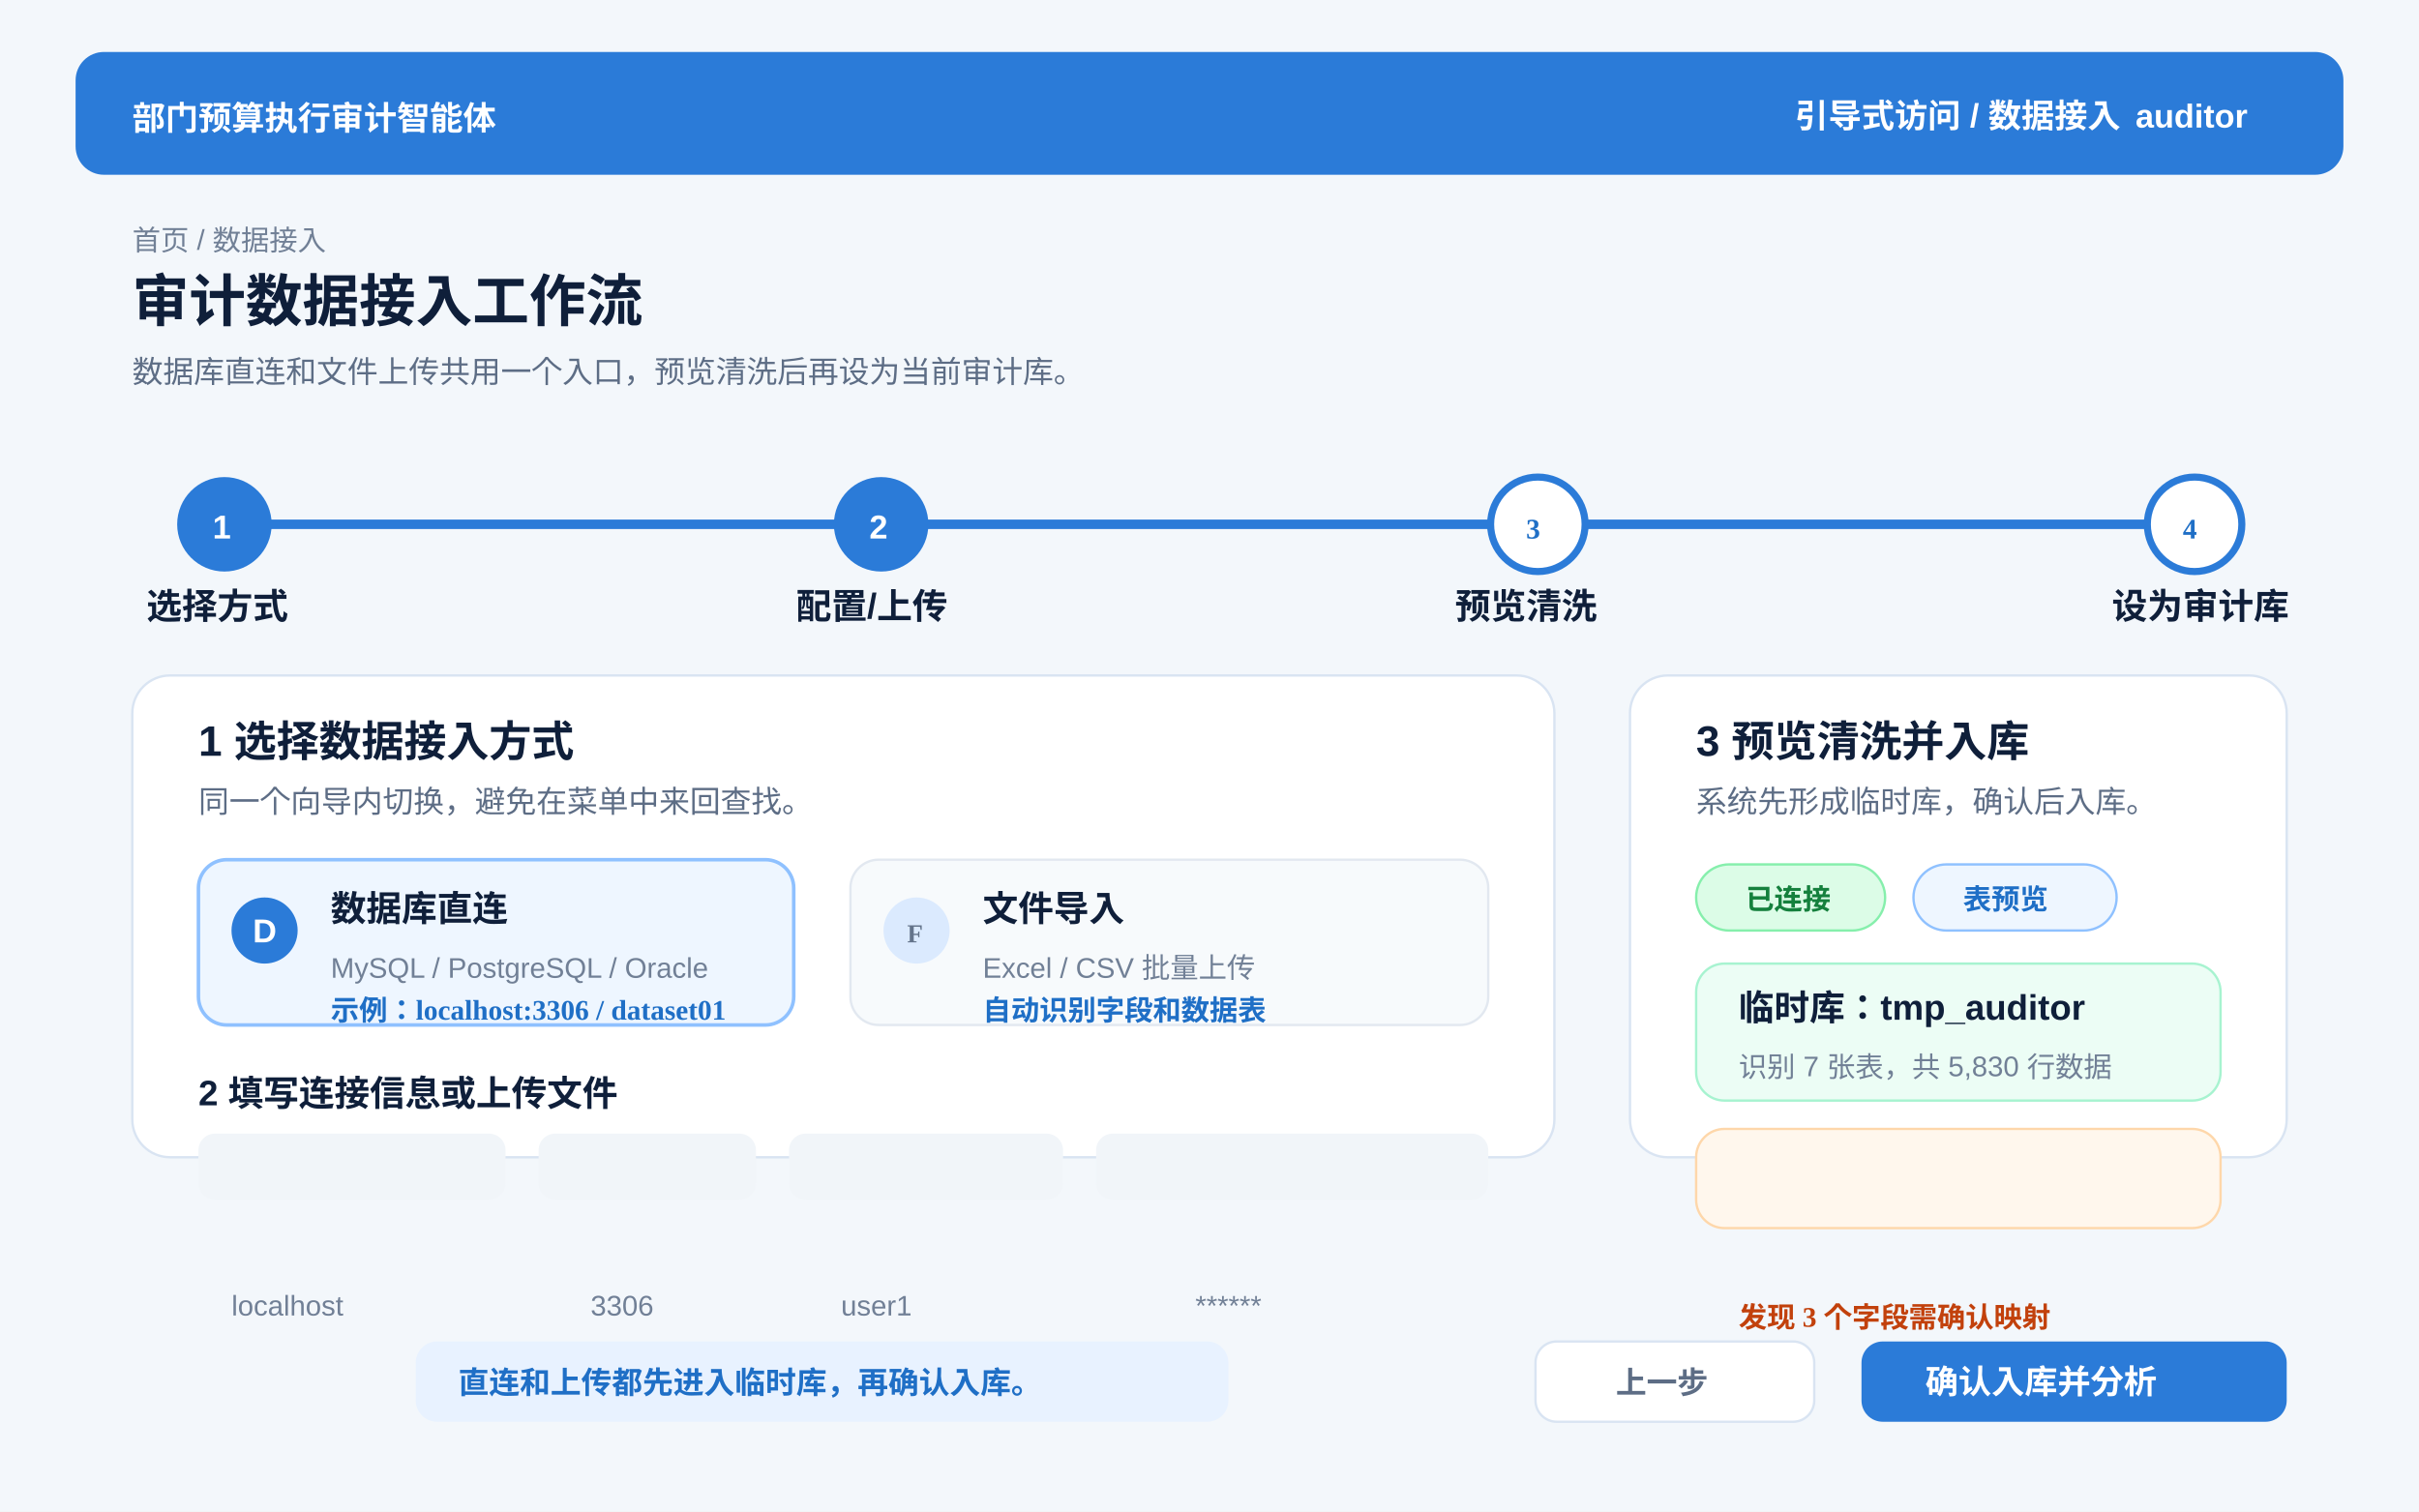
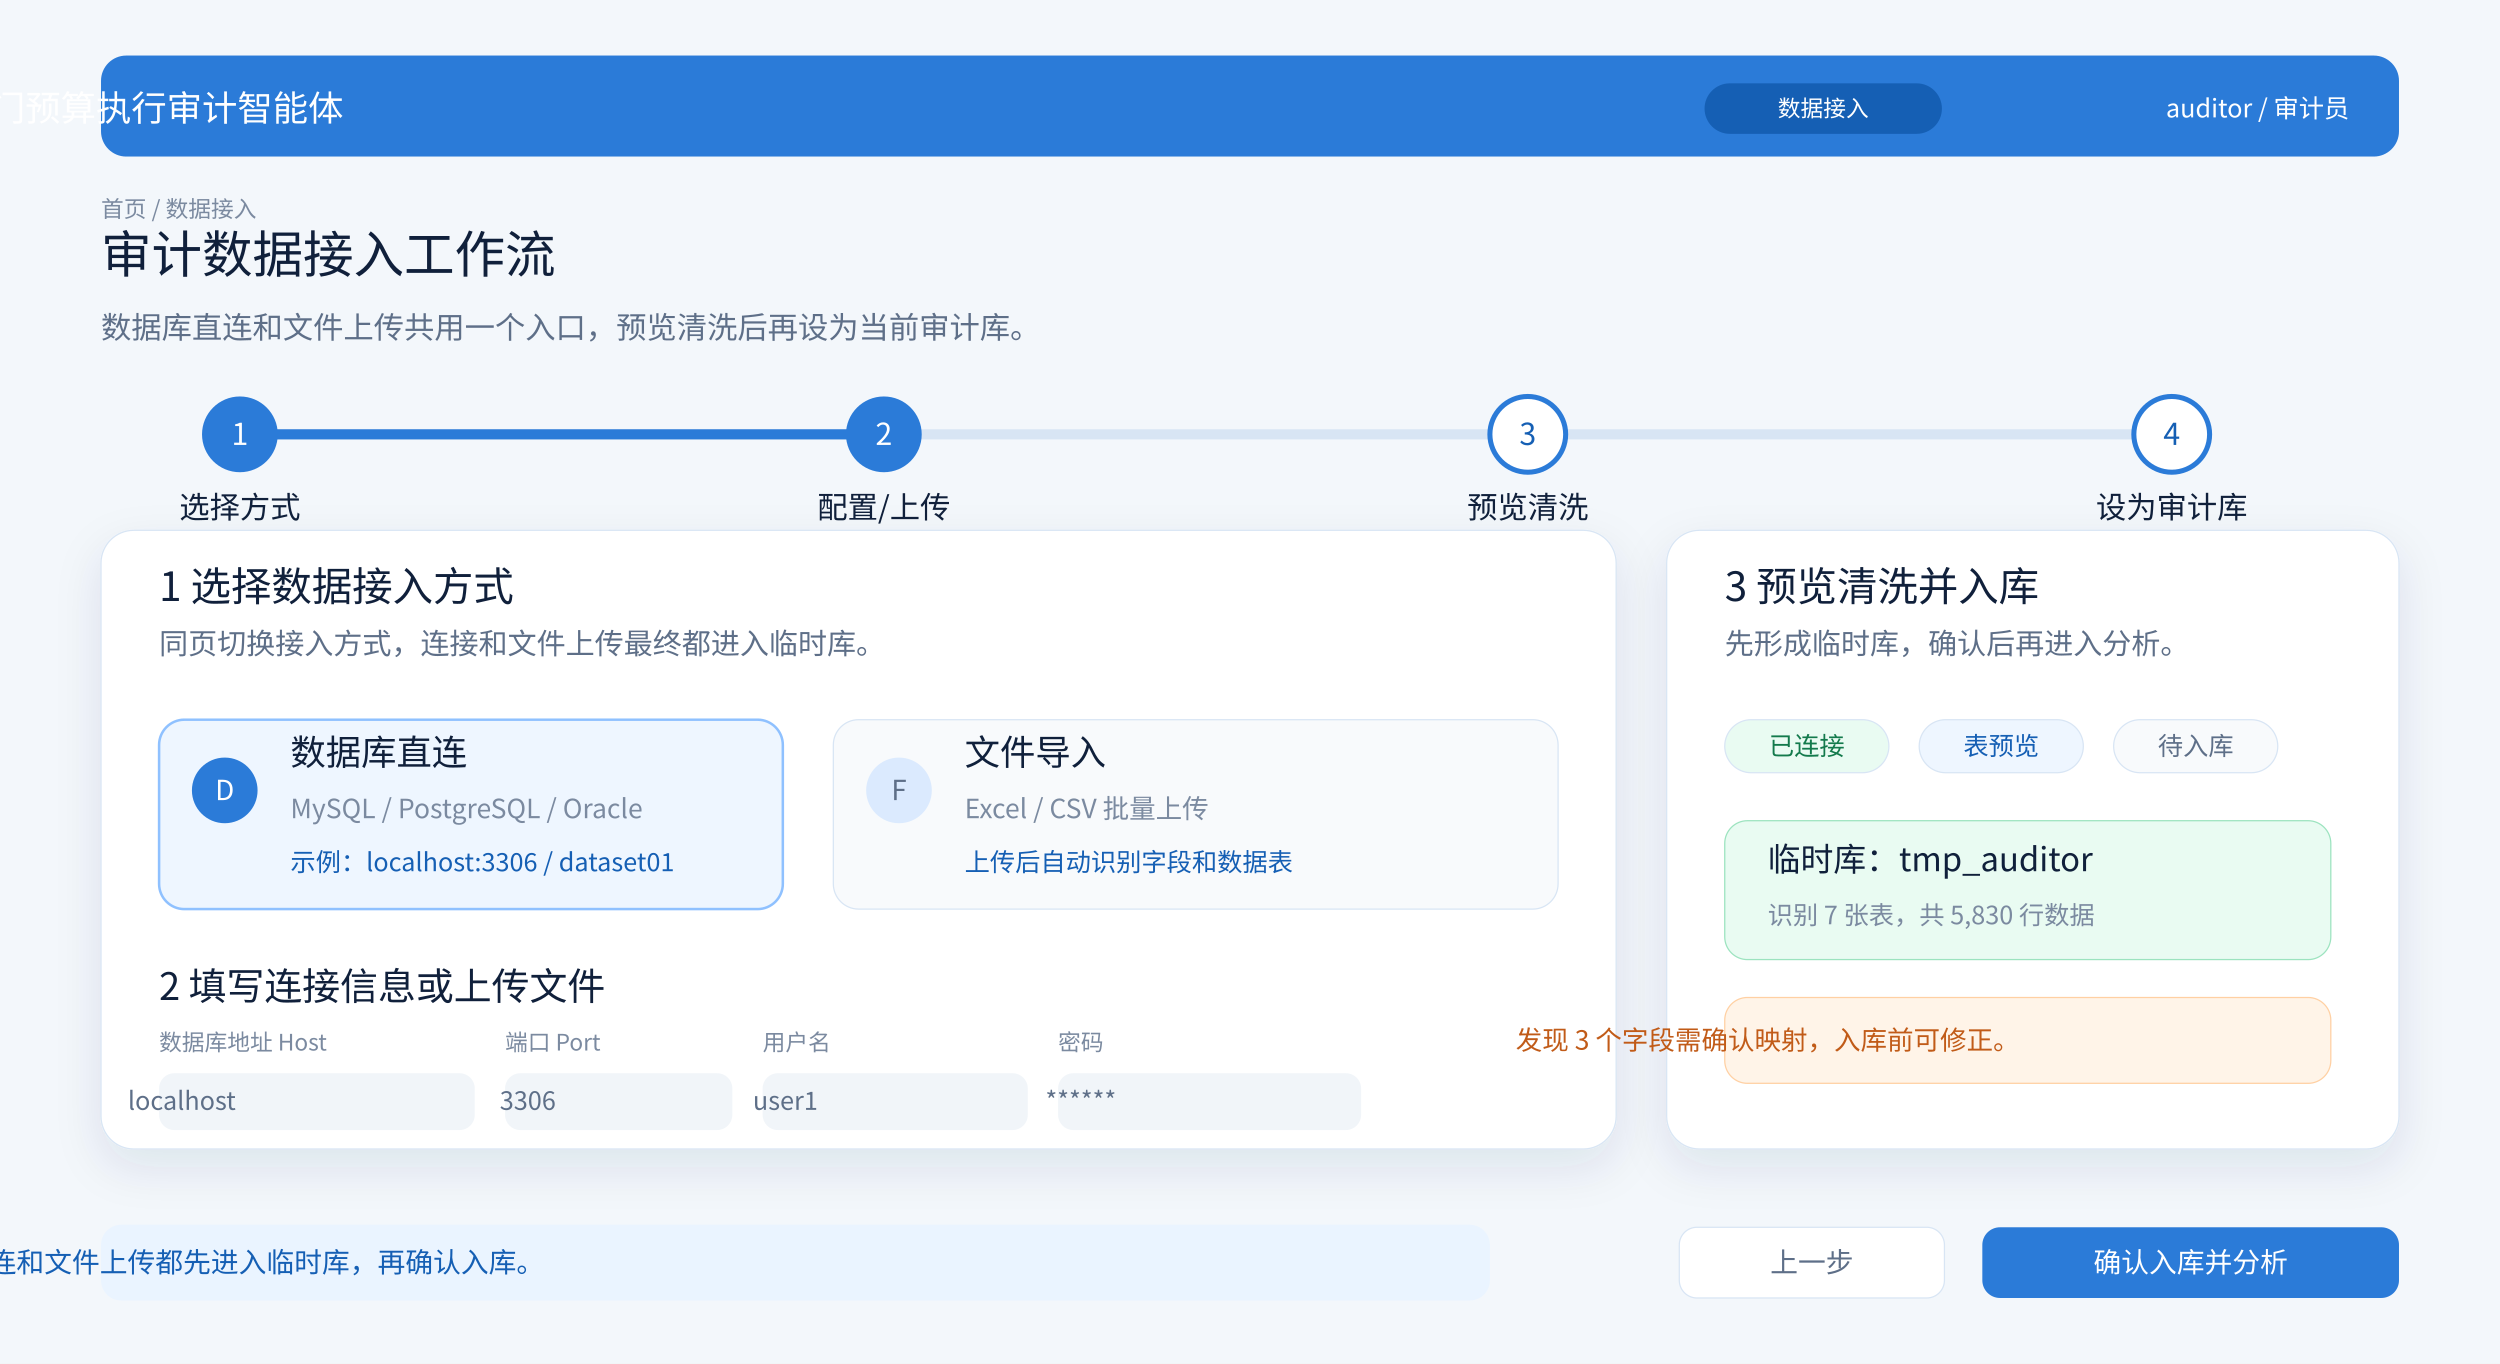
- <svg xmlns="http://www.w3.org/2000/svg" width="1024" height="640" viewBox="0 0 1024 640" fill="none">
-   <style>.page{fill:#f3f7fb}.card{fill:#fff;stroke:#d9e4f2}.selected{fill:#eef6ff;stroke:#8fc1ff;stroke-width:1.5}.muted{fill:#f7fafc;stroke:#e2e8f0}.field{fill:#f1f5f9}.blue{fill:#2b7bd8}.title{fill:#0f1f3a;font:700 24px Arial,"Microsoft YaHei",sans-serif}.h2{fill:#0f1f3a;font:700 18px Arial,"Microsoft YaHei",sans-serif}.h3{fill:#0f1f3a;font:700 15px Arial,"Microsoft YaHei",sans-serif}.body{fill:#5d6d85;font:400 13px Arial,"Microsoft YaHei",sans-serif}.small{fill:#718096;font:400 12px Arial,"Microsoft YaHei",sans-serif}.blueText{fill:#1f6fc6;font-weight:700}.greenText{fill:#15803d;font-weight:700}.orangeText{fill:#c2410c;font-weight:700}.white{fill:#fff;font:700 14px Arial,"Microsoft YaHei",sans-serif}</style>
-   <rect class="page" width="1024" height="640" />
-   <rect x="32" y="22" width="960" height="52" rx="12" class="blue" />
-   <text x="56" y="55" class="white">部门预算执行审计智能体</text>
-   <text x="760" y="54" class="white" font-size="12">引导式访问 / 数据接入</text>
-   <text x="904" y="54" class="white" font-size="12">auditor</text>
-   <text x="56" y="106" class="small">首页 / 数据接入</text>
-   <text x="56" y="136" class="title">审计数据接入工作流</text>
-   <text x="56" y="162" class="body">数据库直连和文件上传共用一个入口，预览清洗后再设为当前审计库。</text>
-   <line x1="95" y1="222" x2="929" y2="222" stroke="#2b7bd8" stroke-width="4" />
-   <circle cx="95" cy="222" r="20" class="blue" />
-   <text x="90" y="228" class="white">1</text>
-   <circle cx="373" cy="222" r="20" class="blue" />
-   <text x="368" y="228" class="white">2</text>
-   <circle cx="651" cy="222" r="20" fill="#fff" stroke="#2b7bd8" stroke-width="3" />
-   <text x="646" y="228" class="blueText">3</text>
-   <circle cx="929" cy="222" r="20" fill="#fff" stroke="#2b7bd8" stroke-width="3" />
-   <text x="924" y="228" class="blueText">4</text>
-   <text x="62" y="262" class="h3">选择方式</text>
-   <text x="337" y="262" class="h3">配置/上传</text>
-   <text x="616" y="262" class="h3">预览清洗</text>
-   <text x="894" y="262" class="h3">设为审计库</text>
-   <rect x="56" y="286" width="602" height="204" rx="16" class="card" />
-   <text x="84" y="320" class="h2">1 选择数据接入方式</text>
-   <text x="84" y="344" class="body">同一个向导内切换，避免在菜单中来回查找。</text>
-   <rect x="84" y="364" width="252" height="70" rx="12" class="selected" />
-   <circle cx="112" cy="394" r="14" class="blue" />
-   <text x="107" y="399" class="white" font-size="11">D</text>
-   <text x="140" y="390" class="h3">数据库直连</text>
-   <text x="140" y="414" class="small">MySQL / PostgreSQL / Oracle</text>
-   <text x="140" y="432" class="blueText" font-size="12">示例：localhost:3306 / dataset01</text>
-   <rect x="360" y="364" width="270" height="70" rx="12" class="muted" />
-   <circle cx="388" cy="394" r="14" fill="#dbeafe" />
-   <text x="384" y="399" fill="#64748b" font-weight="700" font-size="11">F</text>
-   <text x="416" y="390" class="h3">文件导入</text>
-   <text x="416" y="414" class="small">Excel / CSV 批量上传</text>
-   <text x="416" y="432" class="blueText" font-size="12">自动识别字段和数据表</text>
-   <text x="84" y="468" class="h3">2 填写连接信息或上传文件</text>
-   <rect x="84" y="480" width="130" height="28" rx="7" class="field" />
-   <text x="98" y="557" class="small">localhost</text>
-   <rect x="228" y="480" width="92" height="28" rx="7" class="field" />
-   <text x="250" y="557" class="small">3306</text>
-   <rect x="334" y="480" width="116" height="28" rx="7" class="field" />
-   <text x="356" y="557" class="small">user1</text>
-   <rect x="464" y="480" width="166" height="28" rx="7" class="field" />
-   <text x="506" y="557" class="small">******</text>
-   <rect x="690" y="286" width="278" height="204" rx="16" class="card" />
-   <text x="718" y="320" class="h2">3 预览清洗并入库</text>
-   <text x="718" y="344" class="body">系统先形成临时库，确认后入库。</text>
-   <rect x="718" y="366" width="80" height="28" rx="14" fill="#dcfce7" stroke="#86efac" />
-   <text x="739" y="385" class="greenText" font-size="12">已连接</text>
-   <rect x="810" y="366" width="86" height="28" rx="14" fill="#eef6ff" stroke="#8fc1ff" />
-   <text x="831" y="385" class="blueText" font-size="12">表预览</text>
-   <rect x="718" y="408" width="222" height="58" rx="12" fill="#ecfdf5" stroke="#a7f3d0" />
-   <text x="736" y="432" class="h3">临时库：tmp_auditor</text>
-   <text x="736" y="456" class="small">识别 7 张表，共 5,830 行数据</text>
-   <rect x="718" y="478" width="222" height="42" rx="12" fill="#fff7ed" stroke="#fed7aa" />
-   <text x="736" y="562" class="orangeText" font-size="12">发现 3 个字段需确认映射</text>
-   <rect x="176" y="568" width="344" height="34" rx="9" fill="#e8f2ff" />
-   <text x="194" y="590" class="blueText" font-size="13">直连和上传都先进入临时库，再确认入库。</text>
-   <rect x="650" y="568" width="118" height="34" rx="9" fill="#fff" stroke="#d9e4f2" />
-   <text x="684" y="590" fill="#5d6d85" font-weight="700" font-size="13">上一步</text>
-   <rect x="788" y="568" width="180" height="34" rx="9" class="blue" />
-   <text x="815" y="590" class="white">确认入库并分析</text>
+ <svg xmlns="http://www.w3.org/2000/svg" width="1980" height="1080" viewBox="0 0 1980 1080" fill="none">
+   <defs>
+     <filter id="shadow" x="-20%" y="-20%" width="140%" height="140%">
+       <feDropShadow dx="0" dy="14" stdDeviation="18" flood-color="#15345b" flood-opacity="0.10" />
+     </filter>
+   </defs>
+   <rect width="1980" height="1080" fill="#f3f7fb" />
+   <rect x="80" y="44" width="1820" height="80" rx="20" fill="#2b7bd8" />
+   <text x="118" y="86" fill="#ffffff" font-size="28" font-family="WenQuanYi Micro Hei, Noto Sans CJK SC, Microsoft YaHei, Arial, sans-serif" text-anchor="middle" dominant-baseline="middle">部门预算执行审计智能体</text>
+   <rect x="1350" y="66" width="188" height="40" rx="20" fill="#155fb4" />
+   <text x="1444" y="86" fill="#ffffff" font-size="18" font-family="WenQuanYi Micro Hei, Noto Sans CJK SC, Microsoft YaHei, Arial, sans-serif" text-anchor="middle" dominant-baseline="middle">数据接入</text>
+   <text x="1788" y="86" fill="#ffffff" font-size="20" font-family="WenQuanYi Micro Hei, Noto Sans CJK SC, Microsoft YaHei, Arial, sans-serif" text-anchor="middle" dominant-baseline="middle">auditor / 审计员</text>
+   <text x="80" y="172" fill="#7b8aa0" font-size="18" font-family="WenQuanYi Micro Hei, Noto Sans CJK SC, Microsoft YaHei, Arial, sans-serif" text-anchor="start" dominant-baseline="auto">首页 / 数据接入</text>
+   <text x="80" y="216" fill="#10203b" font-size="40" font-family="WenQuanYi Micro Hei, Noto Sans CJK SC, Microsoft YaHei, Arial, sans-serif" text-anchor="start" dominant-baseline="auto">审计数据接入工作流</text>
+   <text x="80" y="268" fill="#5e6f88" font-size="24" font-family="WenQuanYi Micro Hei, Noto Sans CJK SC, Microsoft YaHei, Arial, sans-serif" text-anchor="start" dominant-baseline="auto">数据库直连和文件上传共用一个入口，预览清洗后再设为当前审计库。</text>
+   <line x1="190" y1="344" x2="1720" y2="344" stroke="#d8e5f4" stroke-width="8" stroke-linecap="round" />
+   <line x1="190" y1="344" x2="700" y2="344" stroke="#2b7bd8" stroke-width="8" stroke-linecap="round" />
+   <circle cx="190" cy="344" r="30" fill="#2b7bd8" />
+   <text x="190" y="344" fill="#ffffff" font-size="24" font-family="WenQuanYi Micro Hei, Noto Sans CJK SC, Microsoft YaHei, Arial, sans-serif" text-anchor="middle" dominant-baseline="middle">1</text>
+   <text x="190" y="402" fill="#10203b" font-size="24" font-family="WenQuanYi Micro Hei, Noto Sans CJK SC, Microsoft YaHei, Arial, sans-serif" text-anchor="middle" dominant-baseline="middle">选择方式</text>
+   <circle cx="700" cy="344" r="30" fill="#2b7bd8" />
+   <text x="700" y="344" fill="#ffffff" font-size="24" font-family="WenQuanYi Micro Hei, Noto Sans CJK SC, Microsoft YaHei, Arial, sans-serif" text-anchor="middle" dominant-baseline="middle">2</text>
+   <text x="700" y="402" fill="#10203b" font-size="24" font-family="WenQuanYi Micro Hei, Noto Sans CJK SC, Microsoft YaHei, Arial, sans-serif" text-anchor="middle" dominant-baseline="middle">配置/上传</text>
+   <circle cx="1210" cy="344" r="30" fill="#ffffff" stroke="#2b7bd8" stroke-width="4" />
+   <text x="1210" y="344" fill="#155fb4" font-size="24" font-family="WenQuanYi Micro Hei, Noto Sans CJK SC, Microsoft YaHei, Arial, sans-serif" text-anchor="middle" dominant-baseline="middle">3</text>
+   <text x="1210" y="402" fill="#10203b" font-size="24" font-family="WenQuanYi Micro Hei, Noto Sans CJK SC, Microsoft YaHei, Arial, sans-serif" text-anchor="middle" dominant-baseline="middle">预览清洗</text>
+   <circle cx="1720" cy="344" r="30" fill="#ffffff" stroke="#2b7bd8" stroke-width="4" />
+   <text x="1720" y="344" fill="#155fb4" font-size="24" font-family="WenQuanYi Micro Hei, Noto Sans CJK SC, Microsoft YaHei, Arial, sans-serif" text-anchor="middle" dominant-baseline="middle">4</text>
+   <text x="1720" y="402" fill="#10203b" font-size="24" font-family="WenQuanYi Micro Hei, Noto Sans CJK SC, Microsoft YaHei, Arial, sans-serif" text-anchor="middle" dominant-baseline="middle">设为审计库</text>
+   <rect x="80" y="420" width="1200" height="490" rx="26" fill="#ffffff" stroke="#d8e5f4" stroke-width="1" filter="url(#shadow)" />
+   <text x="126" y="476" fill="#10203b" font-size="32" font-family="WenQuanYi Micro Hei, Noto Sans CJK SC, Microsoft YaHei, Arial, sans-serif" text-anchor="start" dominant-baseline="auto">1 选择数据接入方式</text>
+   <text x="126" y="518" fill="#5e6f88" font-size="23" font-family="WenQuanYi Micro Hei, Noto Sans CJK SC, Microsoft YaHei, Arial, sans-serif" text-anchor="start" dominant-baseline="auto">同页切换接入方式，连接和文件上传最终都进入临时库。</text>
+   <rect x="126" y="570" width="494" height="150" rx="20" fill="#eef6ff" stroke="#8fc1ff" stroke-width="2" />
+   <circle cx="178" cy="626" r="26" fill="#2b7bd8" />
+   <text x="178" y="626" fill="#ffffff" font-size="22" font-family="WenQuanYi Micro Hei, Noto Sans CJK SC, Microsoft YaHei, Arial, sans-serif" text-anchor="middle" dominant-baseline="middle">D</text>
+   <text x="230" y="606" fill="#10203b" font-size="28" font-family="WenQuanYi Micro Hei, Noto Sans CJK SC, Microsoft YaHei, Arial, sans-serif" text-anchor="start" dominant-baseline="auto">数据库直连</text>
+   <text x="230" y="648" fill="#7b8aa0" font-size="21" font-family="WenQuanYi Micro Hei, Noto Sans CJK SC, Microsoft YaHei, Arial, sans-serif" text-anchor="start" dominant-baseline="auto">MySQL / PostgreSQL / Oracle</text>
+   <text x="230" y="690" fill="#155fb4" font-size="20" font-family="WenQuanYi Micro Hei, Noto Sans CJK SC, Microsoft YaHei, Arial, sans-serif" text-anchor="start" dominant-baseline="auto">示例：localhost:3306 / dataset01</text>
+   <rect x="660" y="570" width="574" height="150" rx="20" fill="#f8fafc" stroke="#d8e5f4" stroke-width="1" />
+   <circle cx="712" cy="626" r="26" fill="#dbeafe" />
+   <text x="712" y="626" fill="#5e6f88" font-size="22" font-family="WenQuanYi Micro Hei, Noto Sans CJK SC, Microsoft YaHei, Arial, sans-serif" text-anchor="middle" dominant-baseline="middle">F</text>
+   <text x="764" y="606" fill="#10203b" font-size="28" font-family="WenQuanYi Micro Hei, Noto Sans CJK SC, Microsoft YaHei, Arial, sans-serif" text-anchor="start" dominant-baseline="auto">文件导入</text>
+   <text x="764" y="648" fill="#7b8aa0" font-size="21" font-family="WenQuanYi Micro Hei, Noto Sans CJK SC, Microsoft YaHei, Arial, sans-serif" text-anchor="start" dominant-baseline="auto">Excel / CSV 批量上传</text>
+   <text x="764" y="690" fill="#155fb4" font-size="20" font-family="WenQuanYi Micro Hei, Noto Sans CJK SC, Microsoft YaHei, Arial, sans-serif" text-anchor="start" dominant-baseline="auto">上传后自动识别字段和数据表</text>
+   <text x="126" y="792" fill="#10203b" font-size="30" font-family="WenQuanYi Micro Hei, Noto Sans CJK SC, Microsoft YaHei, Arial, sans-serif" text-anchor="start" dominant-baseline="auto">2 填写连接信息或上传文件</text>
+   <text x="126" y="832" fill="#7b8aa0" font-size="18" font-family="WenQuanYi Micro Hei, Noto Sans CJK SC, Microsoft YaHei, Arial, sans-serif" text-anchor="start" dominant-baseline="auto">数据库地址 Host</text>
+   <rect x="126" y="850" width="250" height="45" rx="12" fill="#f1f5f9" />
+   <text x="144" y="872" fill="#5e6f88" font-size="20" font-family="WenQuanYi Micro Hei, Noto Sans CJK SC, Microsoft YaHei, Arial, sans-serif" text-anchor="middle" dominant-baseline="middle">localhost</text>
+   <text x="400" y="832" fill="#7b8aa0" font-size="18" font-family="WenQuanYi Micro Hei, Noto Sans CJK SC, Microsoft YaHei, Arial, sans-serif" text-anchor="start" dominant-baseline="auto">端口 Port</text>
+   <rect x="400" y="850" width="180" height="45" rx="12" fill="#f1f5f9" />
+   <text x="418" y="872" fill="#5e6f88" font-size="20" font-family="WenQuanYi Micro Hei, Noto Sans CJK SC, Microsoft YaHei, Arial, sans-serif" text-anchor="middle" dominant-baseline="middle">3306</text>
+   <text x="604" y="832" fill="#7b8aa0" font-size="18" font-family="WenQuanYi Micro Hei, Noto Sans CJK SC, Microsoft YaHei, Arial, sans-serif" text-anchor="start" dominant-baseline="auto">用户名</text>
+   <rect x="604" y="850" width="210" height="45" rx="12" fill="#f1f5f9" />
+   <text x="622" y="872" fill="#5e6f88" font-size="20" font-family="WenQuanYi Micro Hei, Noto Sans CJK SC, Microsoft YaHei, Arial, sans-serif" text-anchor="middle" dominant-baseline="middle">user1</text>
+   <text x="838" y="832" fill="#7b8aa0" font-size="18" font-family="WenQuanYi Micro Hei, Noto Sans CJK SC, Microsoft YaHei, Arial, sans-serif" text-anchor="start" dominant-baseline="auto">密码</text>
+   <rect x="838" y="850" width="240" height="45" rx="12" fill="#f1f5f9" />
+   <text x="856" y="872" fill="#5e6f88" font-size="20" font-family="WenQuanYi Micro Hei, Noto Sans CJK SC, Microsoft YaHei, Arial, sans-serif" text-anchor="middle" dominant-baseline="middle">******</text>
+   <rect x="1320" y="420" width="580" height="490" rx="26" fill="#ffffff" stroke="#d8e5f4" stroke-width="1" filter="url(#shadow)" />
+   <text x="1366" y="476" fill="#10203b" font-size="32" font-family="WenQuanYi Micro Hei, Noto Sans CJK SC, Microsoft YaHei, Arial, sans-serif" text-anchor="start" dominant-baseline="auto">3 预览清洗并入库</text>
+   <text x="1366" y="518" fill="#5e6f88" font-size="23" font-family="WenQuanYi Micro Hei, Noto Sans CJK SC, Microsoft YaHei, Arial, sans-serif" text-anchor="start" dominant-baseline="auto">先形成临时库，确认后再进入分析。</text>
+   <rect x="1366" y="570" width="130" height="42" rx="21" fill="#e9fbf2" stroke="#d8e5f4" stroke-width="1" />
+   <text x="1431" y="591" fill="#137a4c" font-size="20" font-family="WenQuanYi Micro Hei, Noto Sans CJK SC, Microsoft YaHei, Arial, sans-serif" text-anchor="middle" dominant-baseline="middle">已连接</text>
+   <rect x="1520" y="570" width="130" height="42" rx="21" fill="#eef6ff" stroke="#d8e5f4" stroke-width="1" />
+   <text x="1585" y="591" fill="#155fb4" font-size="20" font-family="WenQuanYi Micro Hei, Noto Sans CJK SC, Microsoft YaHei, Arial, sans-serif" text-anchor="middle" dominant-baseline="middle">表预览</text>
+   <rect x="1674" y="570" width="130" height="42" rx="21" fill="#f8fafc" stroke="#d8e5f4" stroke-width="1" />
+   <text x="1739" y="591" fill="#5e6f88" font-size="20" font-family="WenQuanYi Micro Hei, Noto Sans CJK SC, Microsoft YaHei, Arial, sans-serif" text-anchor="middle" dominant-baseline="middle">待入库</text>
+   <rect x="1366" y="650" width="480" height="110" rx="18" fill="#e9fbf2" stroke="#9ce3bf" stroke-width="1" />
+   <text x="1400" y="690" fill="#10203b" font-size="26" font-family="WenQuanYi Micro Hei, Noto Sans CJK SC, Microsoft YaHei, Arial, sans-serif" text-anchor="start" dominant-baseline="auto">临时库：tmp_auditor</text>
+   <text x="1400" y="732" fill="#7b8aa0" font-size="20" font-family="WenQuanYi Micro Hei, Noto Sans CJK SC, Microsoft YaHei, Arial, sans-serif" text-anchor="start" dominant-baseline="auto">识别 7 张表，共 5,830 行数据</text>
+   <rect x="1366" y="790" width="480" height="68" rx="18" fill="#fff4e8" stroke="#ffd0a3" stroke-width="1" />
+   <text x="1400" y="824" fill="#c15b18" font-size="21" font-family="WenQuanYi Micro Hei, Noto Sans CJK SC, Microsoft YaHei, Arial, sans-serif" text-anchor="middle" dominant-baseline="middle">发现 3 个字段需确认映射，入库前可修正。</text>
+   <rect x="80" y="970" width="1100" height="60" rx="16" fill="#eaf4ff" />
+   <text x="112" y="1000" fill="#155fb4" font-size="22" font-family="WenQuanYi Micro Hei, Noto Sans CJK SC, Microsoft YaHei, Arial, sans-serif" text-anchor="middle" dominant-baseline="middle">统一结果：数据库直连和文件上传都先进入临时库，再确认入库。</text>
+   <rect x="1330" y="972" width="210" height="56" rx="14" fill="#ffffff" stroke="#d8e5f4" stroke-width="1" />
+   <text x="1435" y="1000" fill="#5e6f88" font-size="22" font-family="WenQuanYi Micro Hei, Noto Sans CJK SC, Microsoft YaHei, Arial, sans-serif" text-anchor="middle" dominant-baseline="middle">上一步</text>
+   <rect x="1570" y="972" width="330" height="56" rx="14" fill="#2b7bd8" />
+   <text x="1735" y="1000" fill="#ffffff" font-size="22" font-family="WenQuanYi Micro Hei, Noto Sans CJK SC, Microsoft YaHei, Arial, sans-serif" text-anchor="middle" dominant-baseline="middle">确认入库并分析</text>
</svg>
